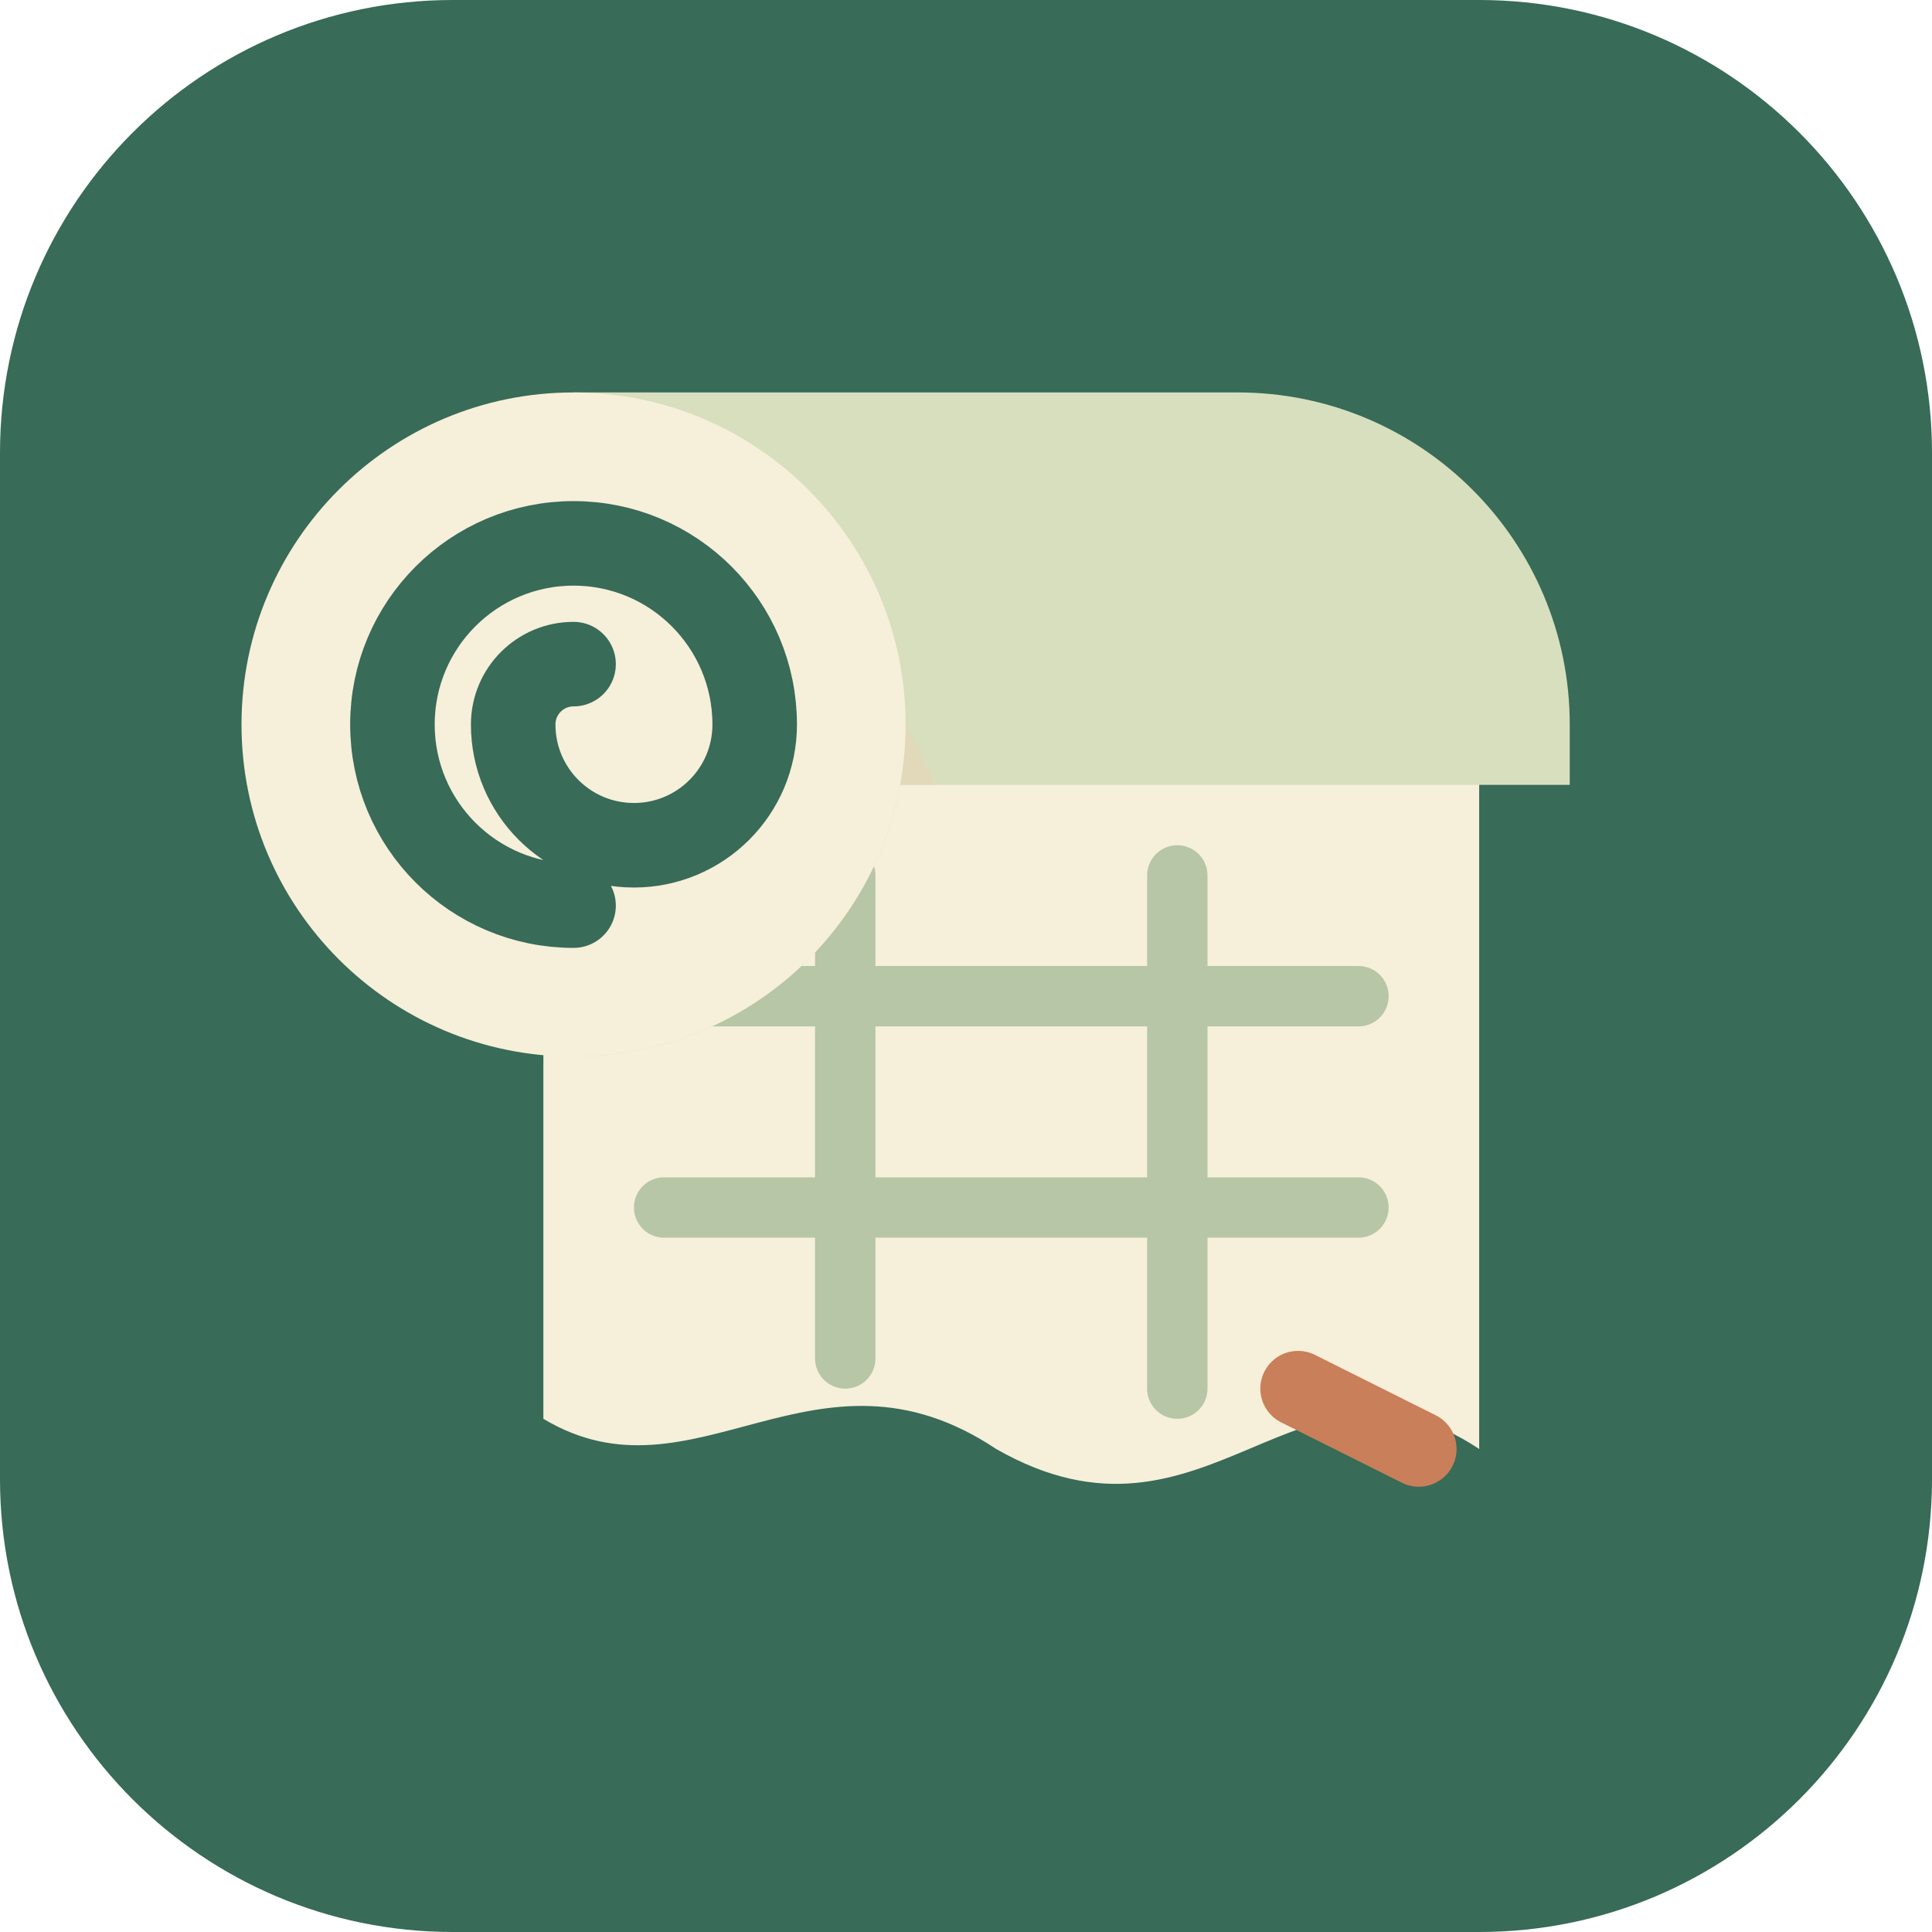
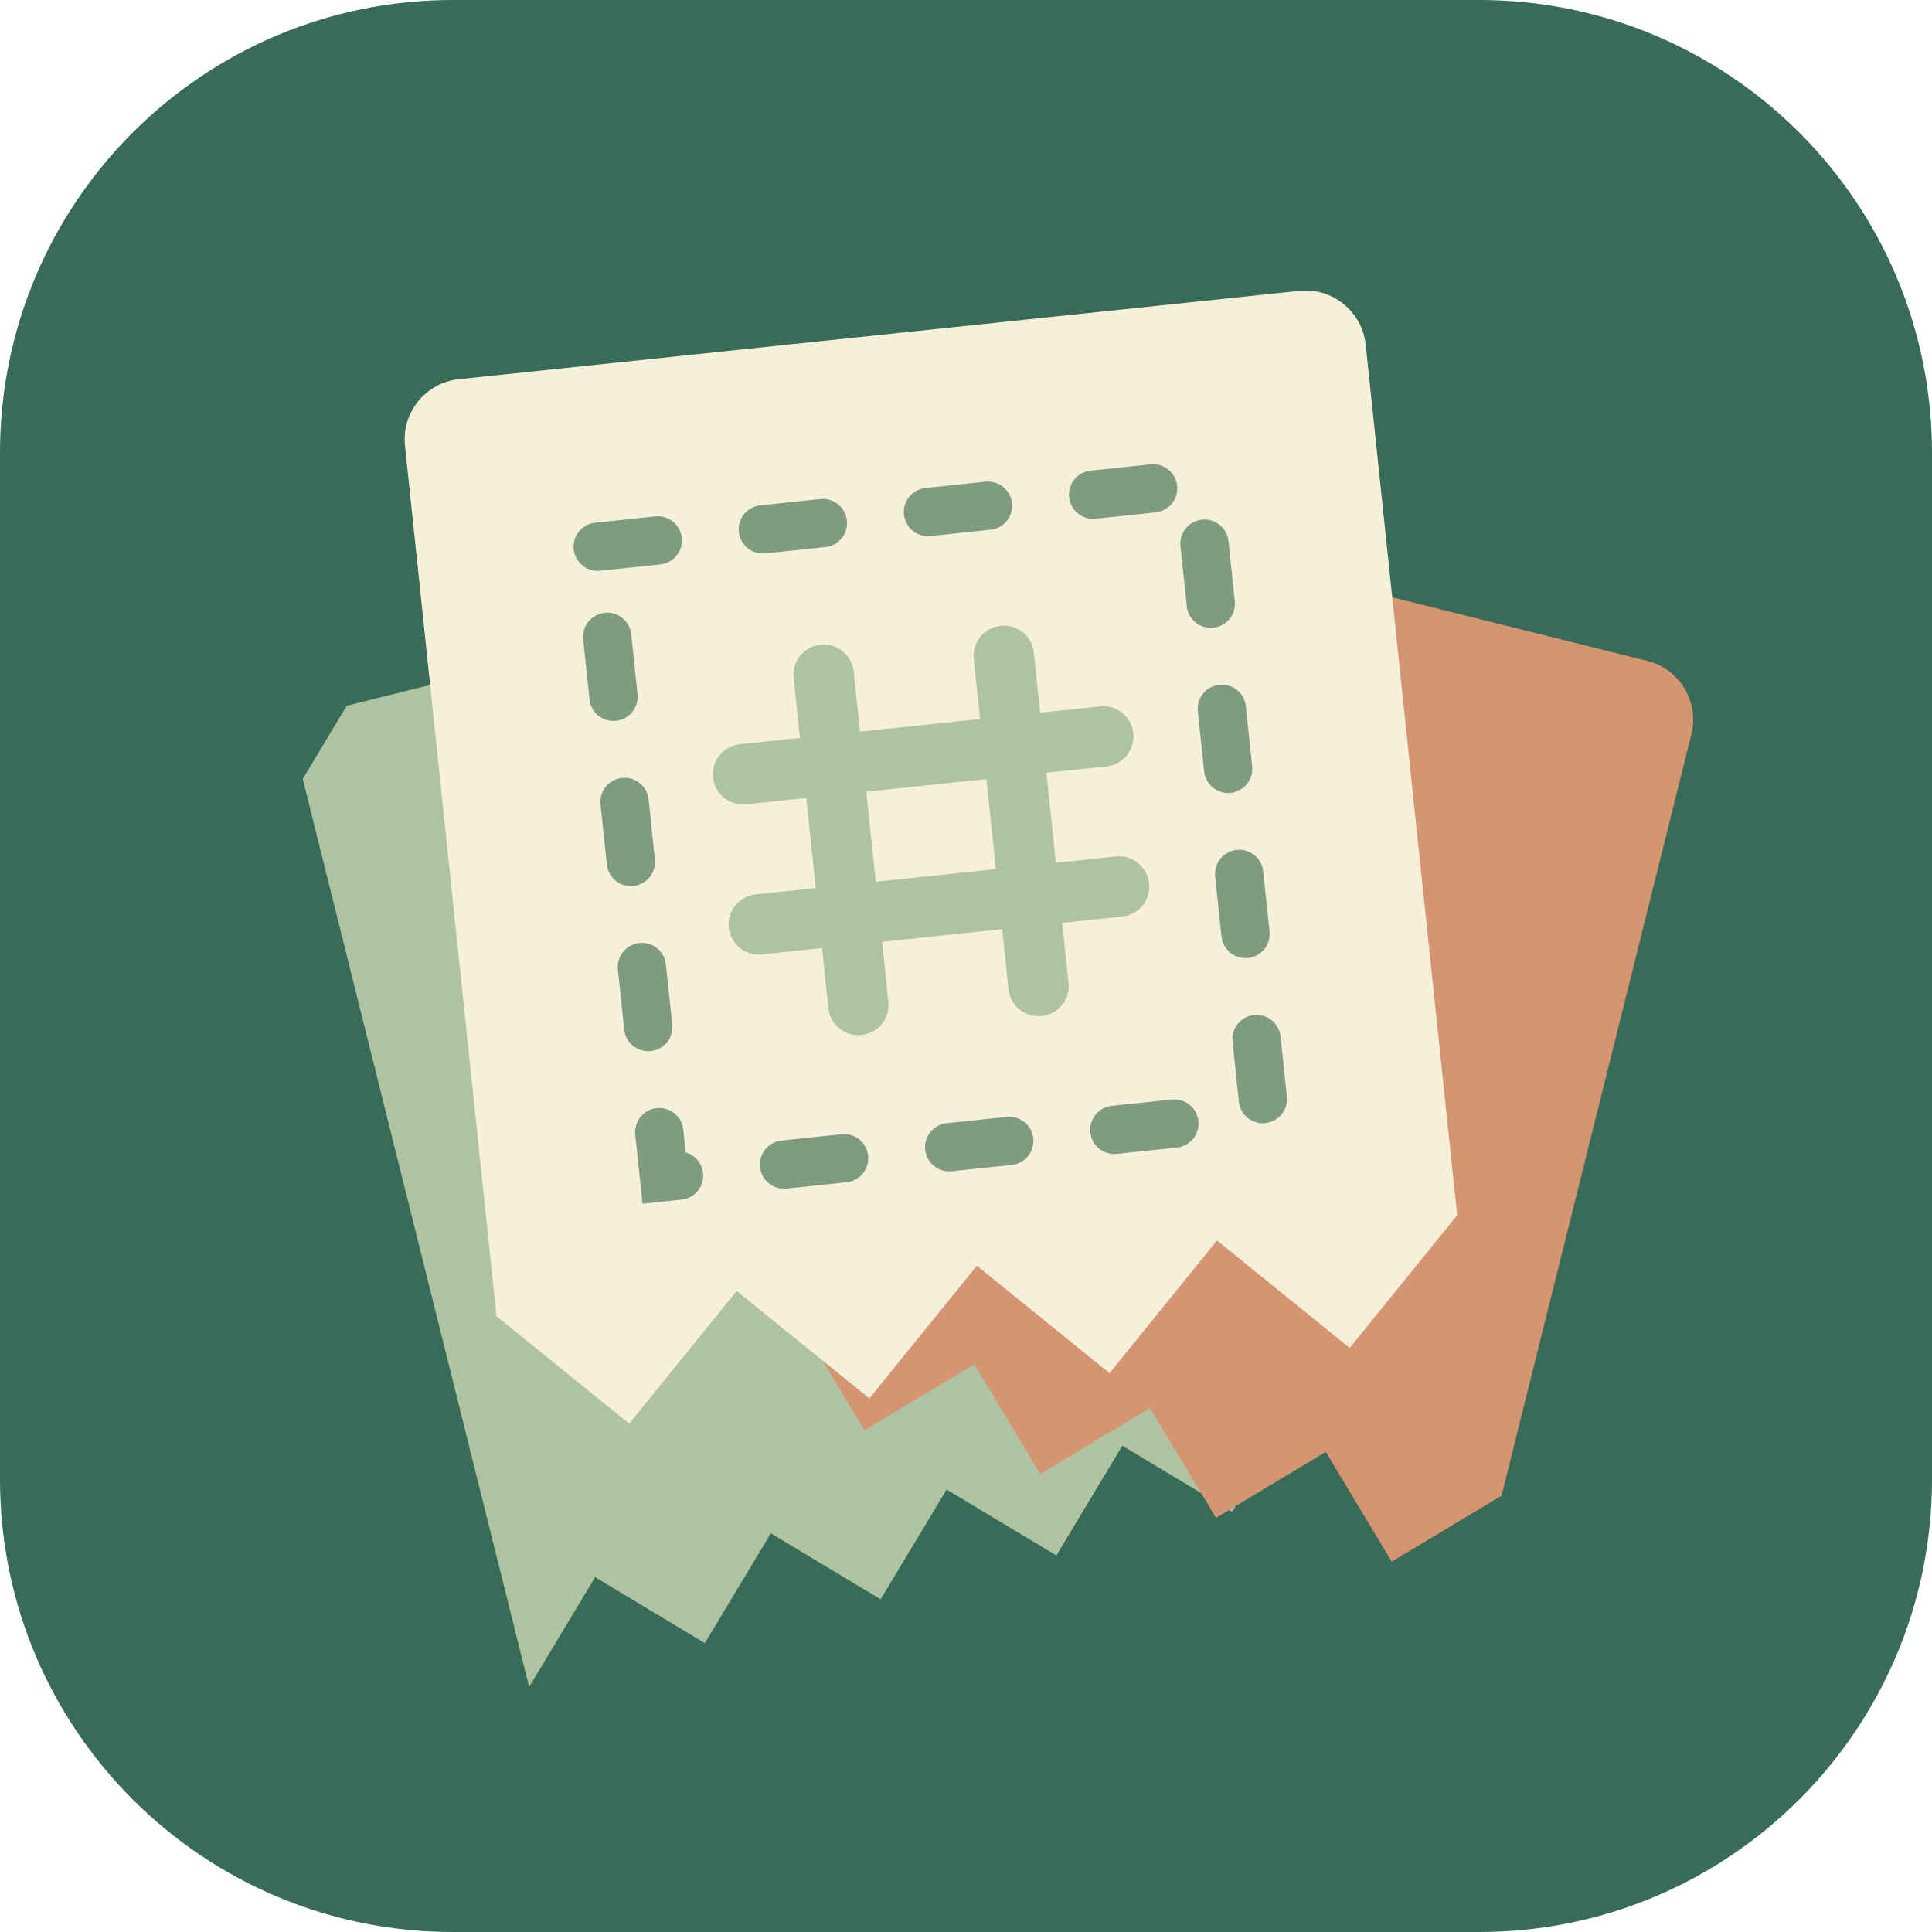
<svg xmlns="http://www.w3.org/2000/svg" width="64" height="64" viewBox="0 0 64 64" fill="none">
  <rect width="64" height="64" rx="15" fill="#386B58" />
-   <path d="M18 23H49V48C43 44 40 52 33 48C27 44 23 50 18 47V23Z" fill="#F6EFDA" />
-   <path d="M28 29V45M39 29V46M22 33H45M22 40H45" stroke="#B6C6A6" stroke-width="2" stroke-linecap="round" />
-   <path d="M19 13H41C47.075 13 52 17.925 52 24V26H19V13Z" fill="#D7DFBE" />
-   <path d="M30 24C30 30.075 25.075 35 19 35V26H31L30 24Z" fill="#E2D8BA" />
-   <circle cx="19" cy="24" r="11" fill="#F6EFDA" />
-   <path d="M19 30A6 6 0 1 1 25 24C25 26.21 23.21 28 21 28C18.79 28 17 26.21 17 24C17 22.895 17.895 22 19 22" stroke="#386B58" stroke-width="2.8" stroke-linecap="round" />
-   <path d="M43 46L47 48" stroke="#C97F59" stroke-width="2.5" stroke-linecap="round" />
+   <path d="M15 20H40V50L37 53L34 50L31 53L28 50L25 53L22 50L19 53L16 50L13 53V22L15 20Z" fill="#AFC3A2" transform="rotate(-14 27 36)" />
+   <path d="M29 19H51C52.1 19 53 19.9 53 21V47L50 50L47 47L44 50L41 47L38 50L35 47L32 50L29 47V19Z" fill="#D59472" transform="rotate(14 41 35)" />
+   <g transform="rotate(-6 31 29)">
+     <path d="M17 11H45C46.1 11 47 11.9 47 13V42L43 46L39 42L35 46L31 42L27 46L23 42L19 46L15 42V13C15 11.9 15.9 11 17 11Z" fill="#F6EFDA" />
+     <path d="M21 17H41V38H21V17Z" stroke="#7F9C7E" stroke-width="1.6" stroke-linecap="round" stroke-dasharray="2 3.5" />
+     <path d="M28 22V33M34 22V33M25 25H37M25 30H37" stroke="#AFC3A2" stroke-width="2" stroke-linecap="round" />
+   </g>
</svg>
